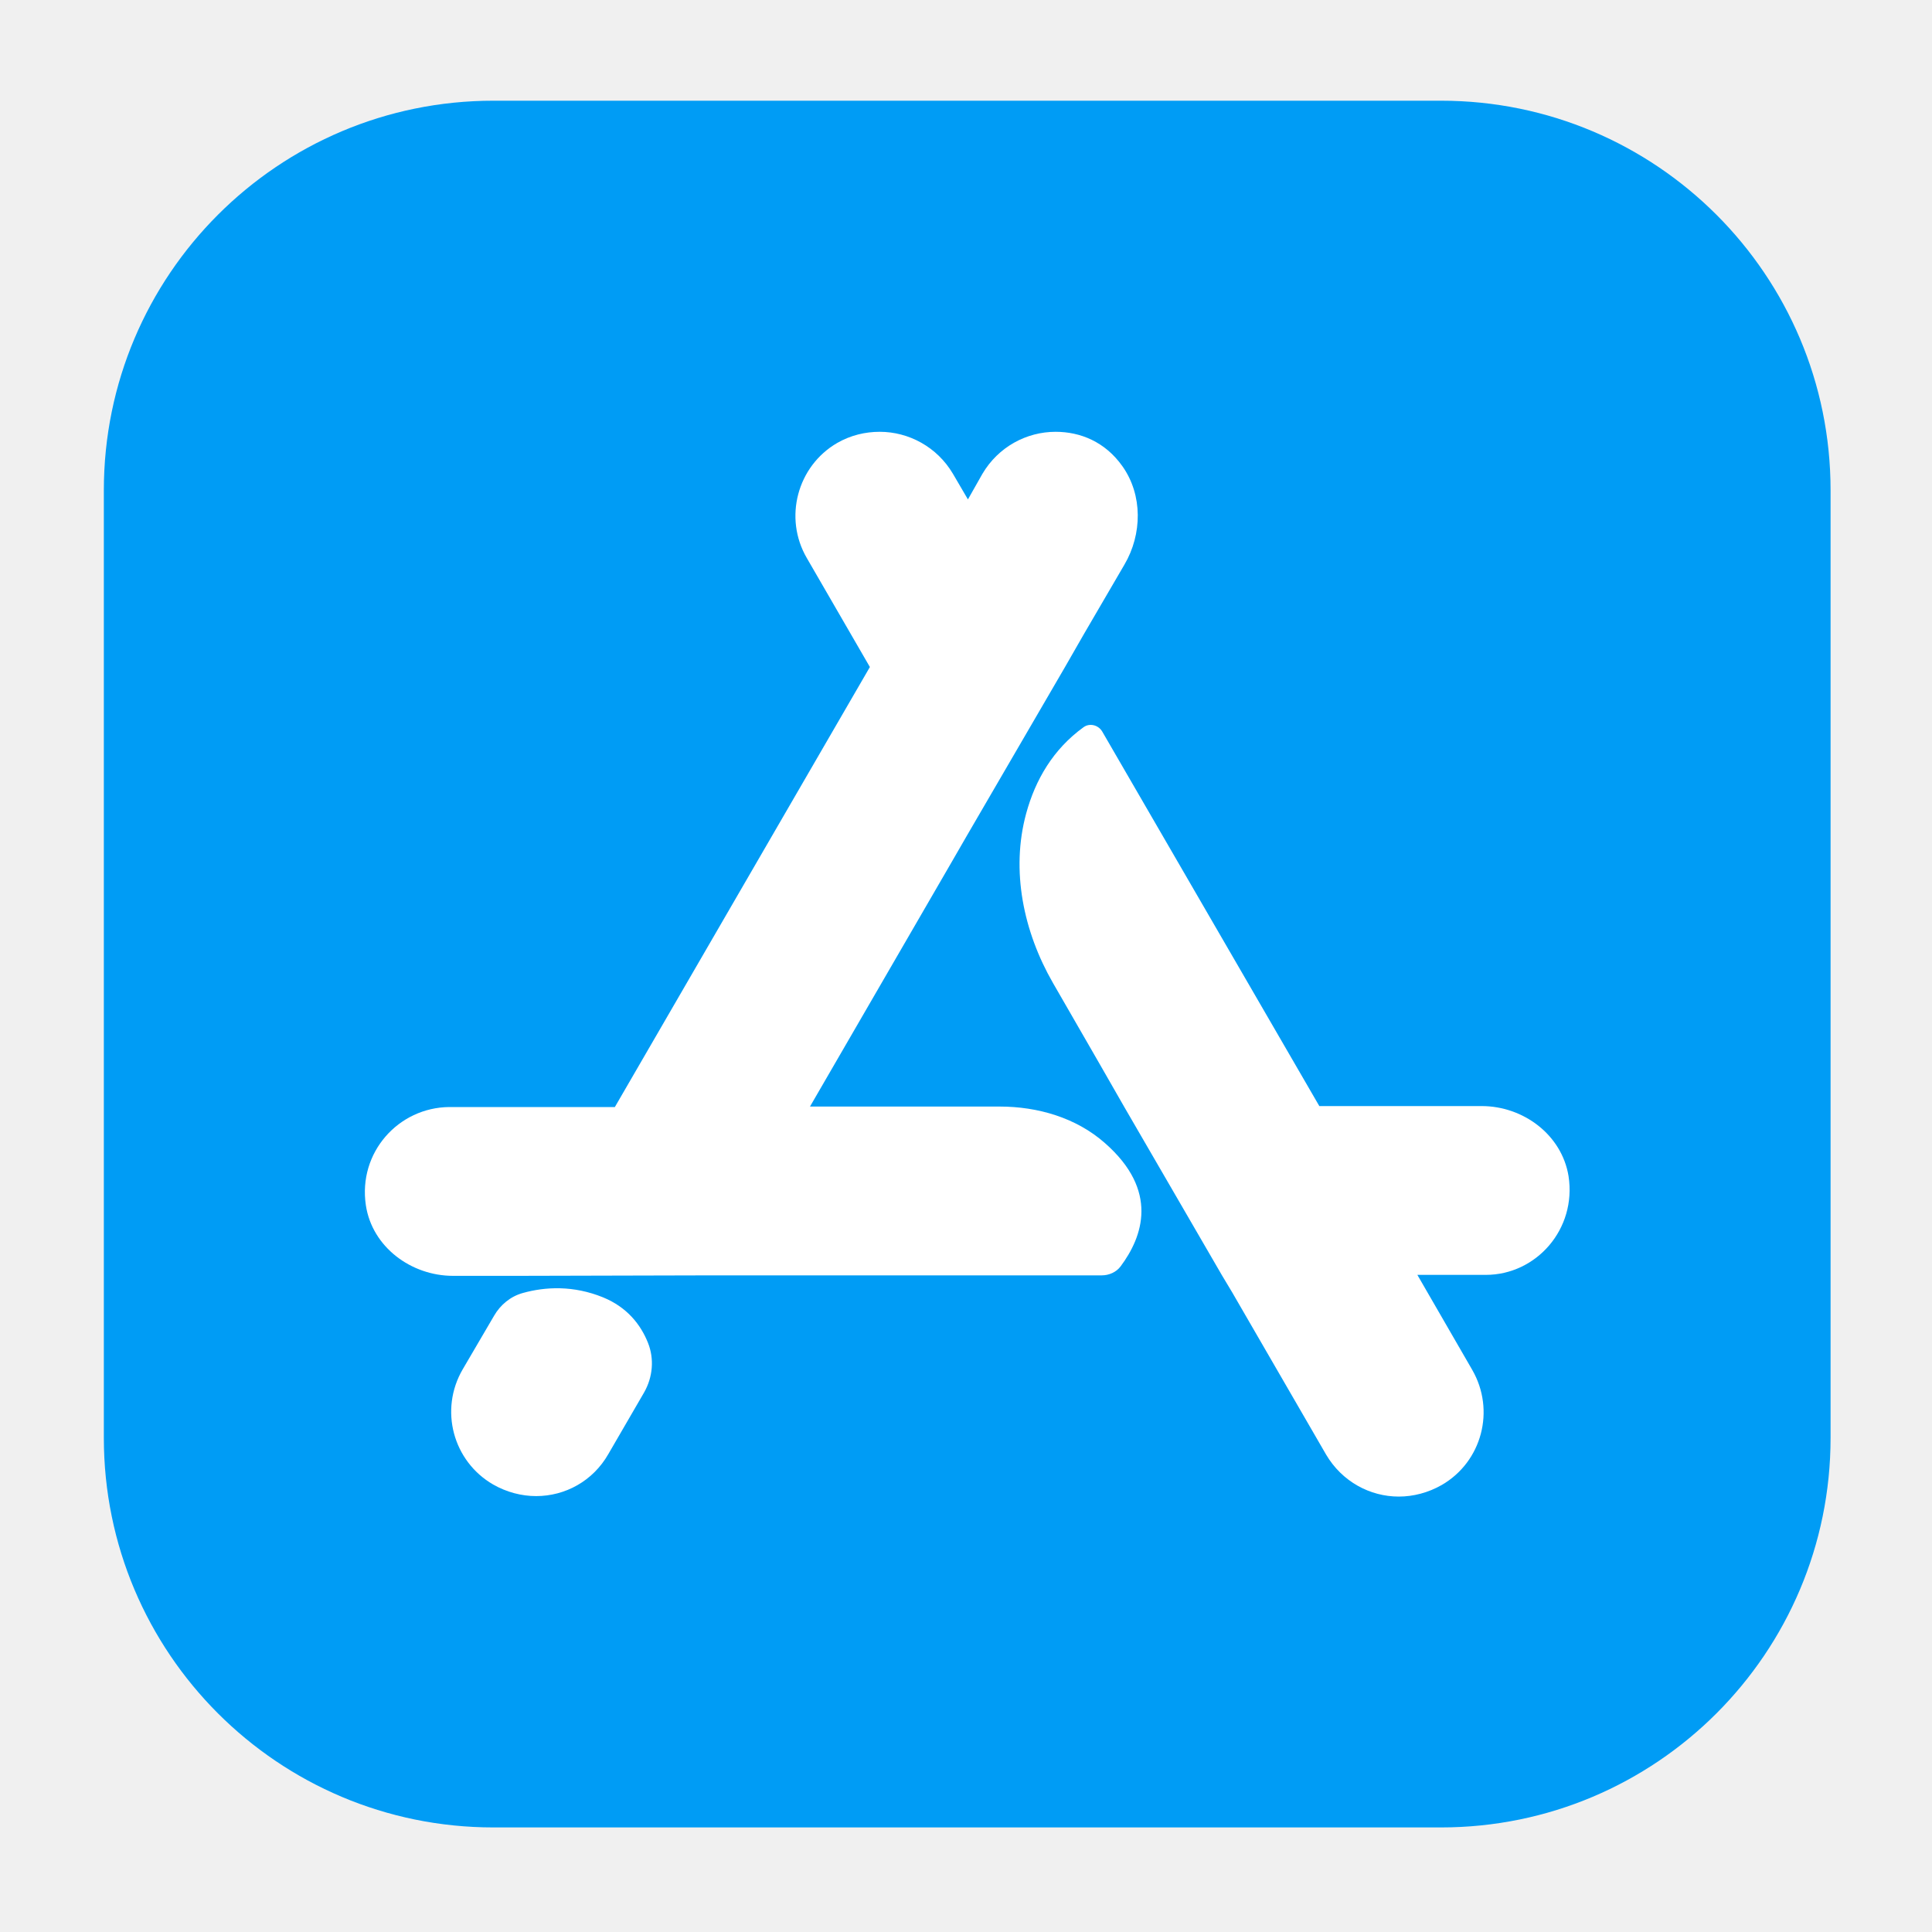
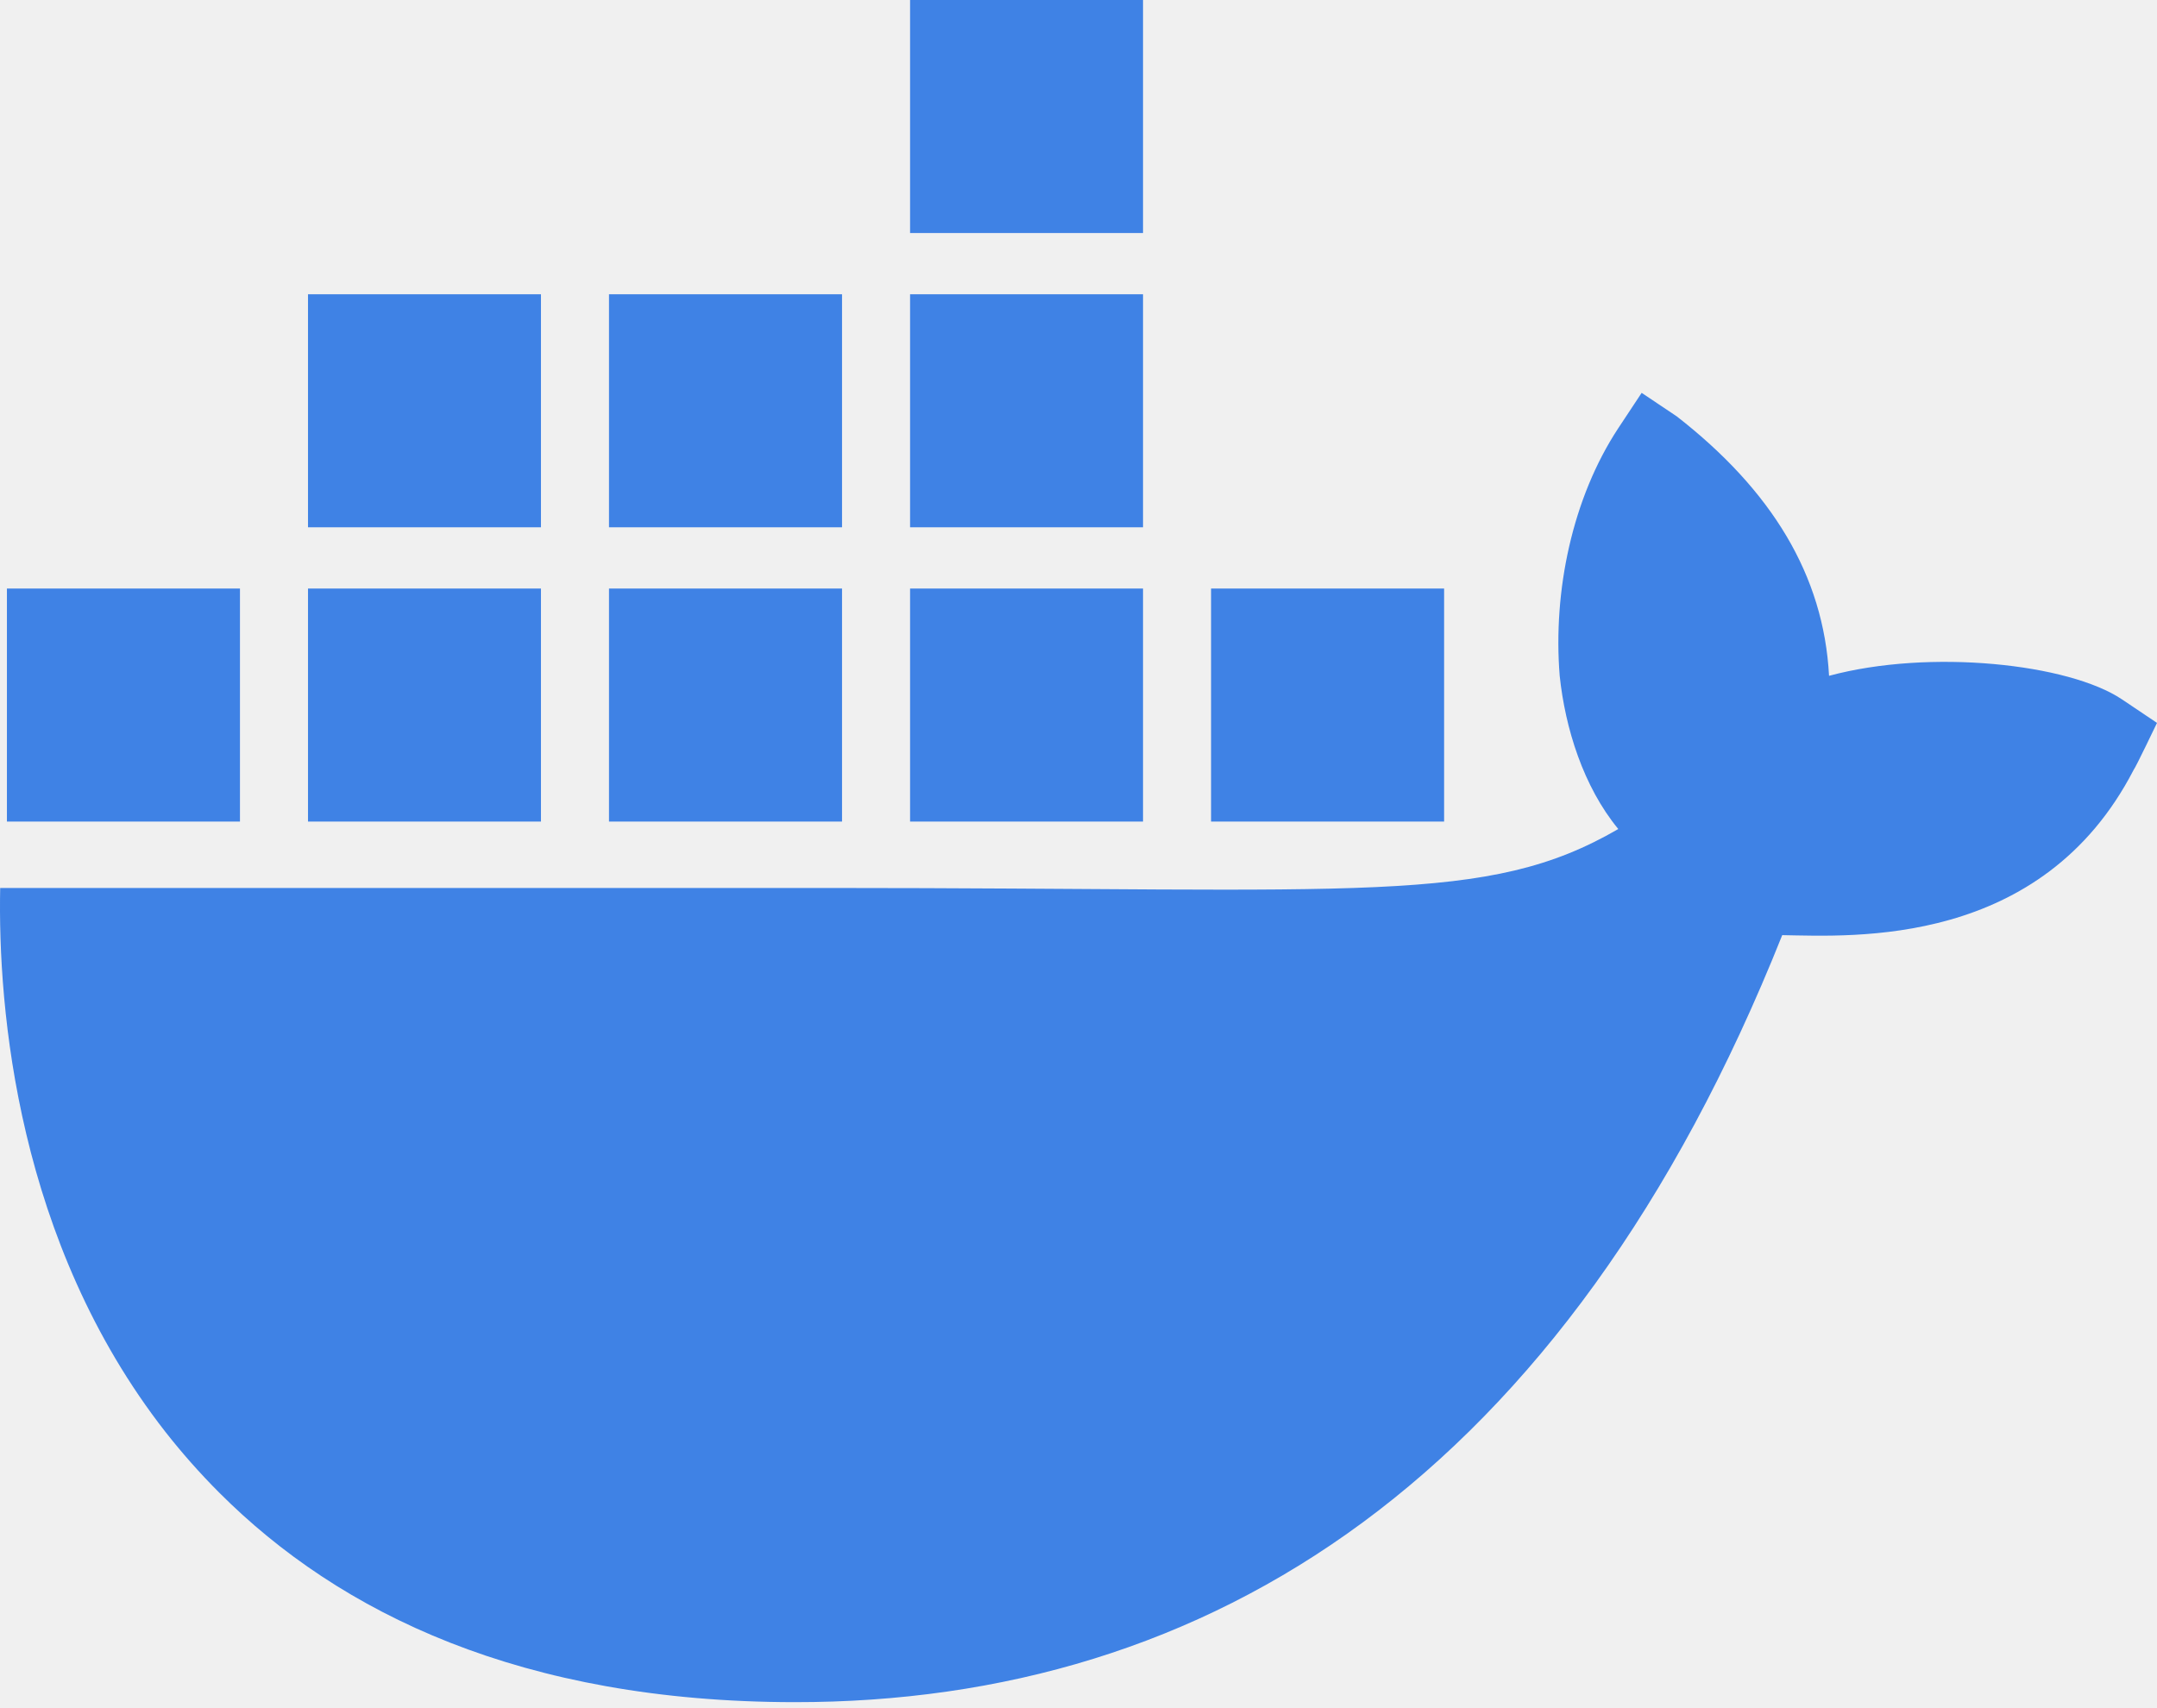
- <svg xmlns="http://www.w3.org/2000/svg" t="1750174335032" class="icon" viewBox="0 0 1024 1024" version="1.1" p-id="4316" width="64" height="64">
-   <path d="M763.776 968.576H261.504C147.456 968.576 55.04 876.16 55.04 762.112V259.84c0-114.048 92.416-206.464 206.464-206.464h502.272C877.824 53.376 970.24 145.792 970.24 259.84v502.272c0 114.048-92.416 206.464-206.464 206.464z" fill="#009CF5" p-id="4317" />
-   <path d="M529.792 586.496h-100.48l75.648-130.56 7.68-13.312 51.84-89.088 9.984-17.408 21.504-36.864c9.472-16.128 9.728-36.864-1.024-52.096-9.216-13.056-22.4-18.304-35.456-18.304-15.36 0-30.336 7.936-38.784 22.272l-7.68 13.568-7.936-13.568c-8.448-14.336-23.552-22.272-38.784-22.272-7.68 0-15.36 1.792-22.528 5.888-21.248 12.288-28.544 39.808-16.128 61.056l33.408 57.728-135.168 233.216H238.08c-26.88 0.256-48.384 24.064-44.16 52.096 3.328 22.016 23.936 37.376 46.208 37.376h33.92l103.424-0.256H583.936c3.84 0 7.68-1.664 9.984-4.736 11.776-15.744 20.48-40.192-8.32-65.408-15.232-13.44-35.584-19.328-55.808-19.328z" fill="#FFFFFF" p-id="4318" />
-   <path d="M785.28 586.24h-86.016l-115.072-198.528c-2.048-3.456-6.656-4.608-9.856-2.304-16.128 11.648-25.6 27.904-30.464 45.824-8.192 30.208-1.408 62.592 14.208 89.728l24.704 42.88 13.056 22.784 51.84 89.344 5.376 8.96 49.792 86.016c8.448 14.336 23.296 22.272 38.528 22.272 7.68 0 15.616-2.048 22.784-6.144 21.248-12.288 28.544-39.552 16.128-61.056l-29.056-50.304h36.224c26.88 0 48.256-24.32 43.904-52.352-3.584-21.888-23.936-37.12-46.08-37.12zM319.616 687.616c-15.744-6.4-30.592-5.632-42.496-2.304-6.528 1.792-11.904 6.272-15.232 12.032l-16.64 28.416c-12.544 21.504-5.12 48.768 16.128 61.056 7.168 4.096 15.104 6.144 22.784 6.144 15.36 0 30.08-7.936 38.272-22.272l18.944-32.64c4.608-8.064 5.504-17.792 2.048-26.368-3.84-9.6-11.008-18.816-23.808-24.064z" fill="#FFFFFF" p-id="4319" />
+ <svg xmlns="http://www.w3.org/2000/svg" viewBox="0 0 24 19">
+   <style type="text/css">.docker{fill:#3f82e5;}</style>
+   <path class="docker" d="M23.61 7.783C23.021 7.387 21.475 7.218 20.351 7.521C20.291 6.401 19.713 5.457 18.657 4.634L18.266 4.372L18.006 4.765C17.494 5.543 17.278 6.579 17.354 7.521C17.415 8.101 17.616 8.753 18.006 9.226C16.543 10.075 15.194 9.882 9.222 9.882H0.002C-0.025 11.231 0.192 13.824 1.841 15.936C2.024 16.169 2.223 16.395 2.44 16.612C3.781 17.955 5.808 18.94 8.838 18.943C13.46 18.947 17.421 16.448 19.83 10.407C20.622 10.42 22.715 10.549 23.739 8.57C23.765 8.537 24 8.045 24 8.045L23.61 7.783V7.783ZM6.019 6.55H3.427V9.143H6.019V6.55ZM9.369 6.55H6.776V9.143H9.369V6.55ZM12.718 6.55H10.126V9.143H12.718V6.55ZM16.068 6.55H13.475V9.143H16.068V6.55ZM2.67 6.55H0.077V9.143H2.67V6.55ZM6.019 3.275H3.427V5.868H6.019V3.275ZM9.369 3.275H6.776V5.868H9.369V3.275ZM12.718 3.275H10.126V5.868H12.718V3.275ZM12.718 0H10.126V2.593H12.718V0Z" />
</svg>
